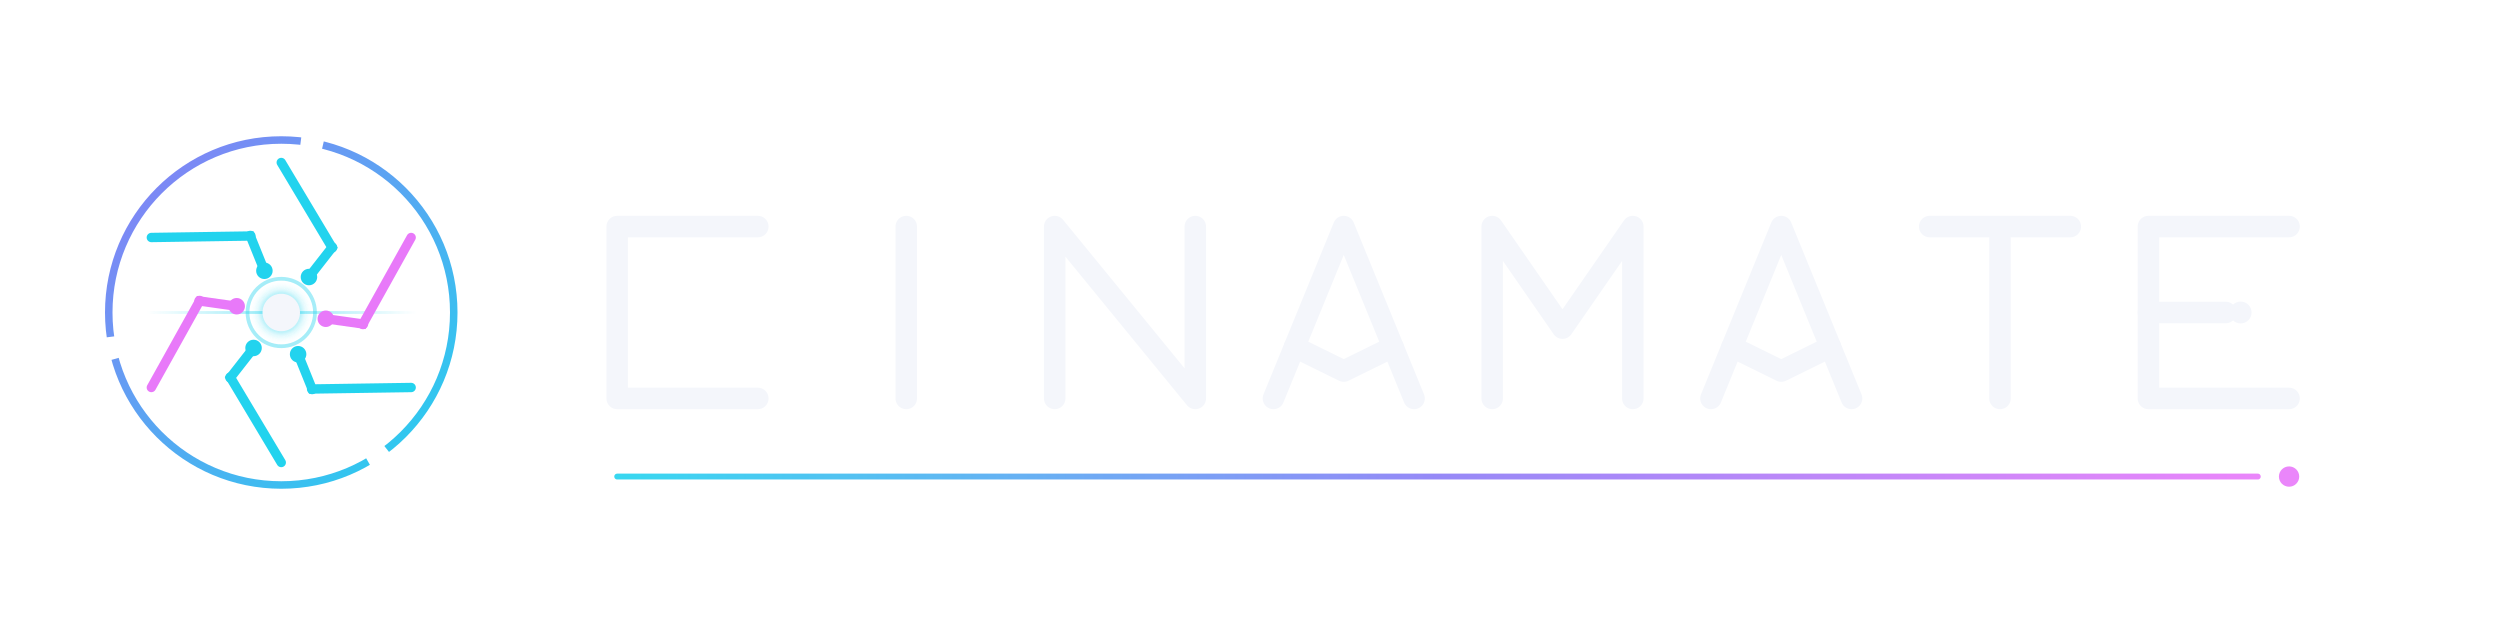
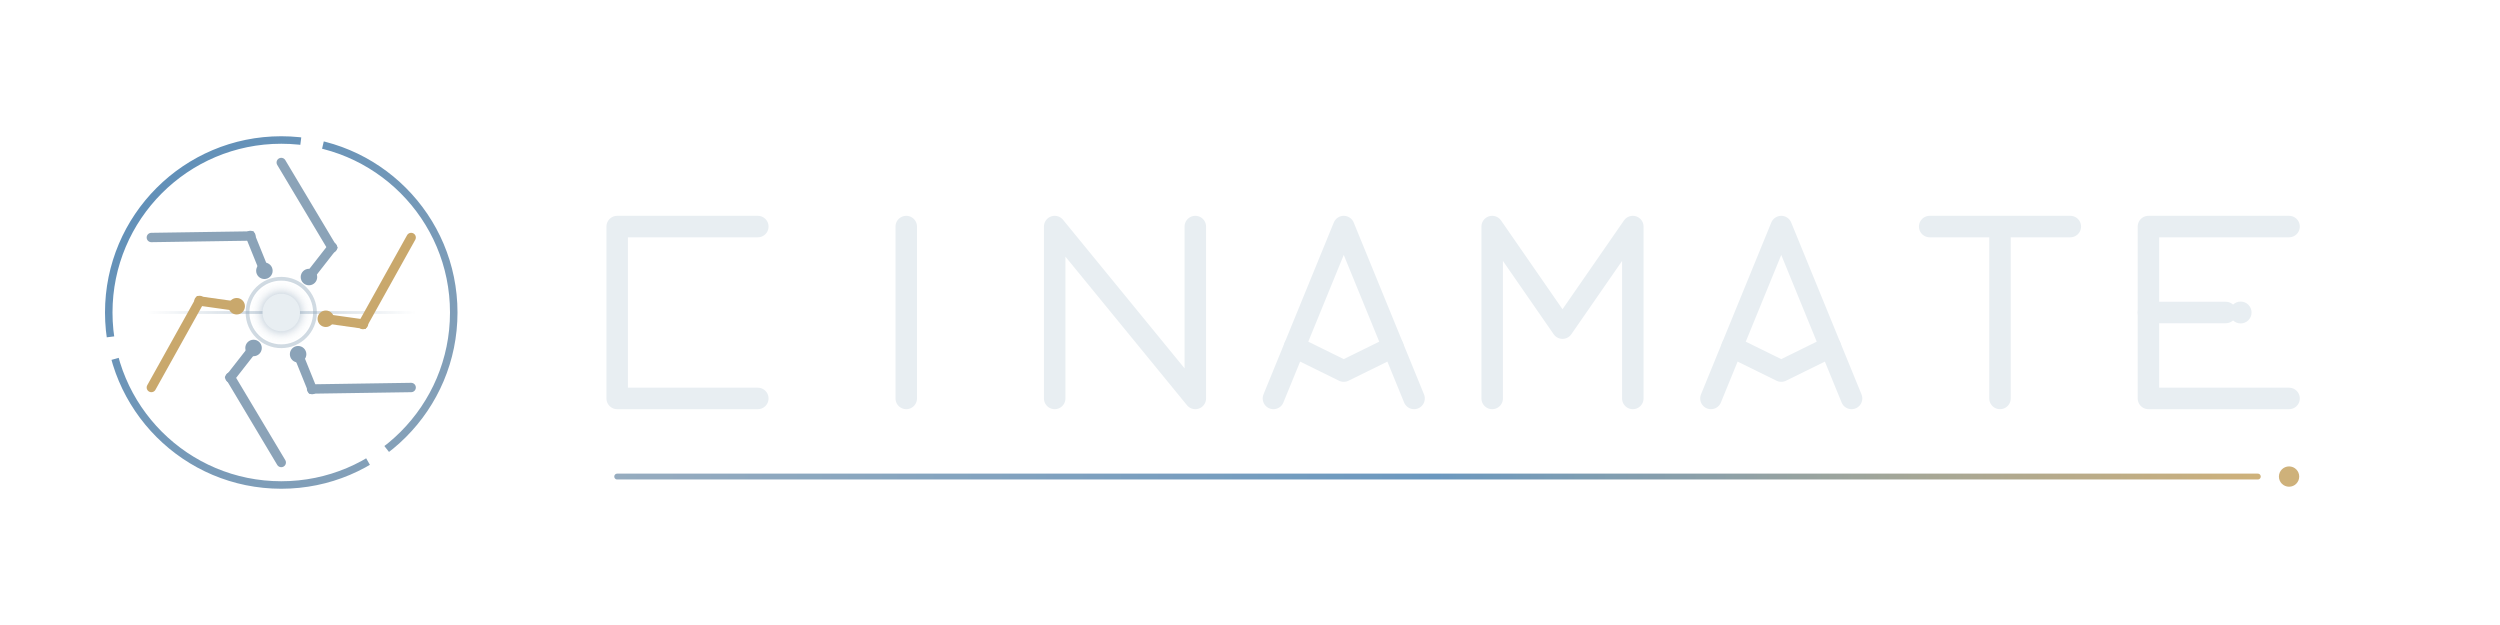
<svg xmlns="http://www.w3.org/2000/svg" viewBox="0 0 640 160" role="img" aria-label="Cinamate">
  <defs>
    <linearGradient id="lgRing" x1="0%" y1="0%" x2="100%" y2="100%">
-       <stop offset="0" stop-color="#8B7CF6" />
-       <stop offset="1" stop-color="#22D3EE" />
+       <stop offset="0" stop-color="#5B8DB8" />
+       <stop offset="1" stop-color="#8BA3B8" />
    </linearGradient>
    <linearGradient id="lgFlare" gradientUnits="userSpaceOnUse" x1="14" y1="50" x2="86" y2="50">
-       <stop offset="0" stop-color="#22D3EE" stop-opacity="0" />
-       <stop offset="0.5" stop-color="#22D3EE" stop-opacity="1" />
-       <stop offset="1" stop-color="#22D3EE" stop-opacity="0" />
+       <stop offset="0" stop-color="#8BA3B8" stop-opacity="0" />
+       <stop offset="0.5" stop-color="#8BA3B8" stop-opacity="1" />
+       <stop offset="1" stop-color="#8BA3B8" stop-opacity="0" />
    </linearGradient>
    <linearGradient id="lgHolo" gradientUnits="userSpaceOnUse" x1="158" y1="122" x2="578" y2="122">
-       <stop offset="0" stop-color="#22D3EE" />
-       <stop offset="0.5" stop-color="#8B7CF6" />
-       <stop offset="1" stop-color="#E879F9" />
+       <stop offset="0" stop-color="#8BA3B8" />
+       <stop offset="0.5" stop-color="#5B8DB8" />
+       <stop offset="1" stop-color="#C9A86C" />
    </linearGradient>
    <filter id="lgGlow" x="-80%" y="-80%" width="260%" height="260%">
      <feGaussianBlur stdDeviation="1.5" />
    </filter>
  </defs>
  <g transform="translate(24,32) scale(0.96)">
    <circle cx="50" cy="50" r="46" fill="none" stroke="url(#lgRing)" stroke-width="2" pathLength="360" stroke-dasharray="84 6" stroke-dashoffset="42" />
    <line x1="14" y1="50" x2="86" y2="50" stroke="url(#lgFlare)" stroke-width="0.75" opacity="0.5" />
    <g fill="none" stroke-width="2.5" stroke-linecap="round">
-       <polyline stroke="#22D3EE" points="50,10 63.545,32.664 57.388,40.544" />
-       <circle cx="63.545" cy="32.664" r="1.4" fill="#22D3EE" stroke="none" />
-       <circle cx="57.388" cy="40.544" r="2.2" fill="#22D3EE" stroke="none" />
-       <polyline stroke="#E879F9" points="84.641,30 71.786,53.062 61.883,51.67" />
-       <circle cx="71.786" cy="53.062" r="1.4" fill="#E879F9" stroke="none" />
-       <circle cx="61.883" cy="51.67" r="2.2" fill="#E879F9" stroke="none" />
-       <polyline stroke="#22D3EE" points="84.641,70 58.241,70.398 54.495,61.126" />
-       <circle cx="58.241" cy="70.398" r="1.4" fill="#22D3EE" stroke="none" />
-       <circle cx="54.495" cy="61.126" r="2.2" fill="#22D3EE" stroke="none" />
-       <polyline stroke="#22D3EE" points="50,90 36.455,67.336 42.612,59.456" />
-       <circle cx="36.455" cy="67.336" r="1.4" fill="#22D3EE" stroke="none" />
-       <circle cx="42.612" cy="59.456" r="2.2" fill="#22D3EE" stroke="none" />
-       <polyline stroke="#E879F9" points="15.359,70 28.214,46.938 38.117,48.33" />
-       <circle cx="28.214" cy="46.938" r="1.4" fill="#E879F9" stroke="none" />
-       <circle cx="38.117" cy="48.33" r="2.2" fill="#E879F9" stroke="none" />
-       <polyline stroke="#22D3EE" points="15.359,30 41.759,29.602 45.505,38.874" />
-       <circle cx="41.759" cy="29.602" r="1.4" fill="#22D3EE" stroke="none" />
-       <circle cx="45.505" cy="38.874" r="2.2" fill="#22D3EE" stroke="none" />
+       <polyline stroke="#8BA3B8" points="50,10 63.545,32.664 57.388,40.544" />
+       <circle cx="63.545" cy="32.664" r="1.4" fill="#8BA3B8" stroke="none" />
+       <circle cx="57.388" cy="40.544" r="2.2" fill="#8BA3B8" stroke="none" />
+       <polyline stroke="#C9A86C" points="84.641,30 71.786,53.062 61.883,51.67" />
+       <circle cx="71.786" cy="53.062" r="1.4" fill="#C9A86C" stroke="none" />
+       <circle cx="61.883" cy="51.67" r="2.2" fill="#C9A86C" stroke="none" />
+       <polyline stroke="#8BA3B8" points="84.641,70 58.241,70.398 54.495,61.126" />
+       <circle cx="58.241" cy="70.398" r="1.4" fill="#8BA3B8" stroke="none" />
+       <circle cx="54.495" cy="61.126" r="2.2" fill="#8BA3B8" stroke="none" />
+       <polyline stroke="#8BA3B8" points="50,90 36.455,67.336 42.612,59.456" />
+       <circle cx="36.455" cy="67.336" r="1.4" fill="#8BA3B8" stroke="none" />
+       <circle cx="42.612" cy="59.456" r="2.2" fill="#8BA3B8" stroke="none" />
+       <polyline stroke="#C9A86C" points="15.359,70 28.214,46.938 38.117,48.33" />
+       <circle cx="28.214" cy="46.938" r="1.4" fill="#C9A86C" stroke="none" />
+       <circle cx="38.117" cy="48.33" r="2.2" fill="#C9A86C" stroke="none" />
+       <polyline stroke="#8BA3B8" points="15.359,30 41.759,29.602 45.505,38.874" />
+       <circle cx="41.759" cy="29.602" r="1.4" fill="#8BA3B8" stroke="none" />
+       <circle cx="45.505" cy="38.874" r="2.2" fill="#8BA3B8" stroke="none" />
    </g>
-     <circle cx="50" cy="50" r="5" fill="#22D3EE" opacity="0.75" filter="url(#lgGlow)" />
-     <circle cx="50" cy="50" r="9" fill="none" stroke="#22D3EE" stroke-width="1" stroke-opacity="0.4" />
-     <circle cx="50" cy="50" r="5" fill="#F4F6FB" />
+     <circle cx="50" cy="50" r="5" fill="#8BA3B8" opacity="0.75" filter="url(#lgGlow)" />
+     <circle cx="50" cy="50" r="9" fill="none" stroke="#8BA3B8" stroke-width="1" stroke-opacity="0.4" />
+     <circle cx="50" cy="50" r="5" fill="#E8EEF2" />
  </g>
-   <g transform="translate(158,58)" fill="none" stroke="#F4F6FB" stroke-width="5.5" stroke-linecap="round" stroke-linejoin="round" aria-hidden="true">
+   <g transform="translate(158,58)" fill="none" stroke="#E8EEF2" stroke-width="5.5" stroke-linecap="round" stroke-linejoin="round" aria-hidden="true">
    <path d="M36,0 H0 V44 H36" />
    <path d="M74,0 V44" />
    <path d="M112,44 V0 L148,44 V0" />
    <path d="M168,44 L186,0 L204,44" />
    <path d="M173.4,30.8 L186,37 L198.6,30.8" />
    <path d="M224,44 V0 L242,26 L260,0 V44" />
    <path d="M280,44 L298,0 L316,44" />
    <path d="M285.4,30.8 L298,37 L310.6,30.8" />
    <path d="M336,0 H372 M354,0 V44" />
    <path d="M428,0 H392 V44 H428" />
    <path d="M392,22 H411.8" />
-     <circle cx="415.6" cy="22" r="2.8" fill="#F4F6FB" stroke="none" />
+     <circle cx="415.6" cy="22" r="2.8" fill="#E8EEF2" stroke="none" />
  </g>
  <g opacity="0.9">
    <line x1="158" y1="122" x2="578" y2="122" stroke="url(#lgHolo)" stroke-width="1.5" stroke-linecap="round" />
-     <circle cx="586" cy="122" r="2.6" fill="#E879F9" />
+     <circle cx="586" cy="122" r="2.6" fill="#C9A86C" />
  </g>
</svg>
